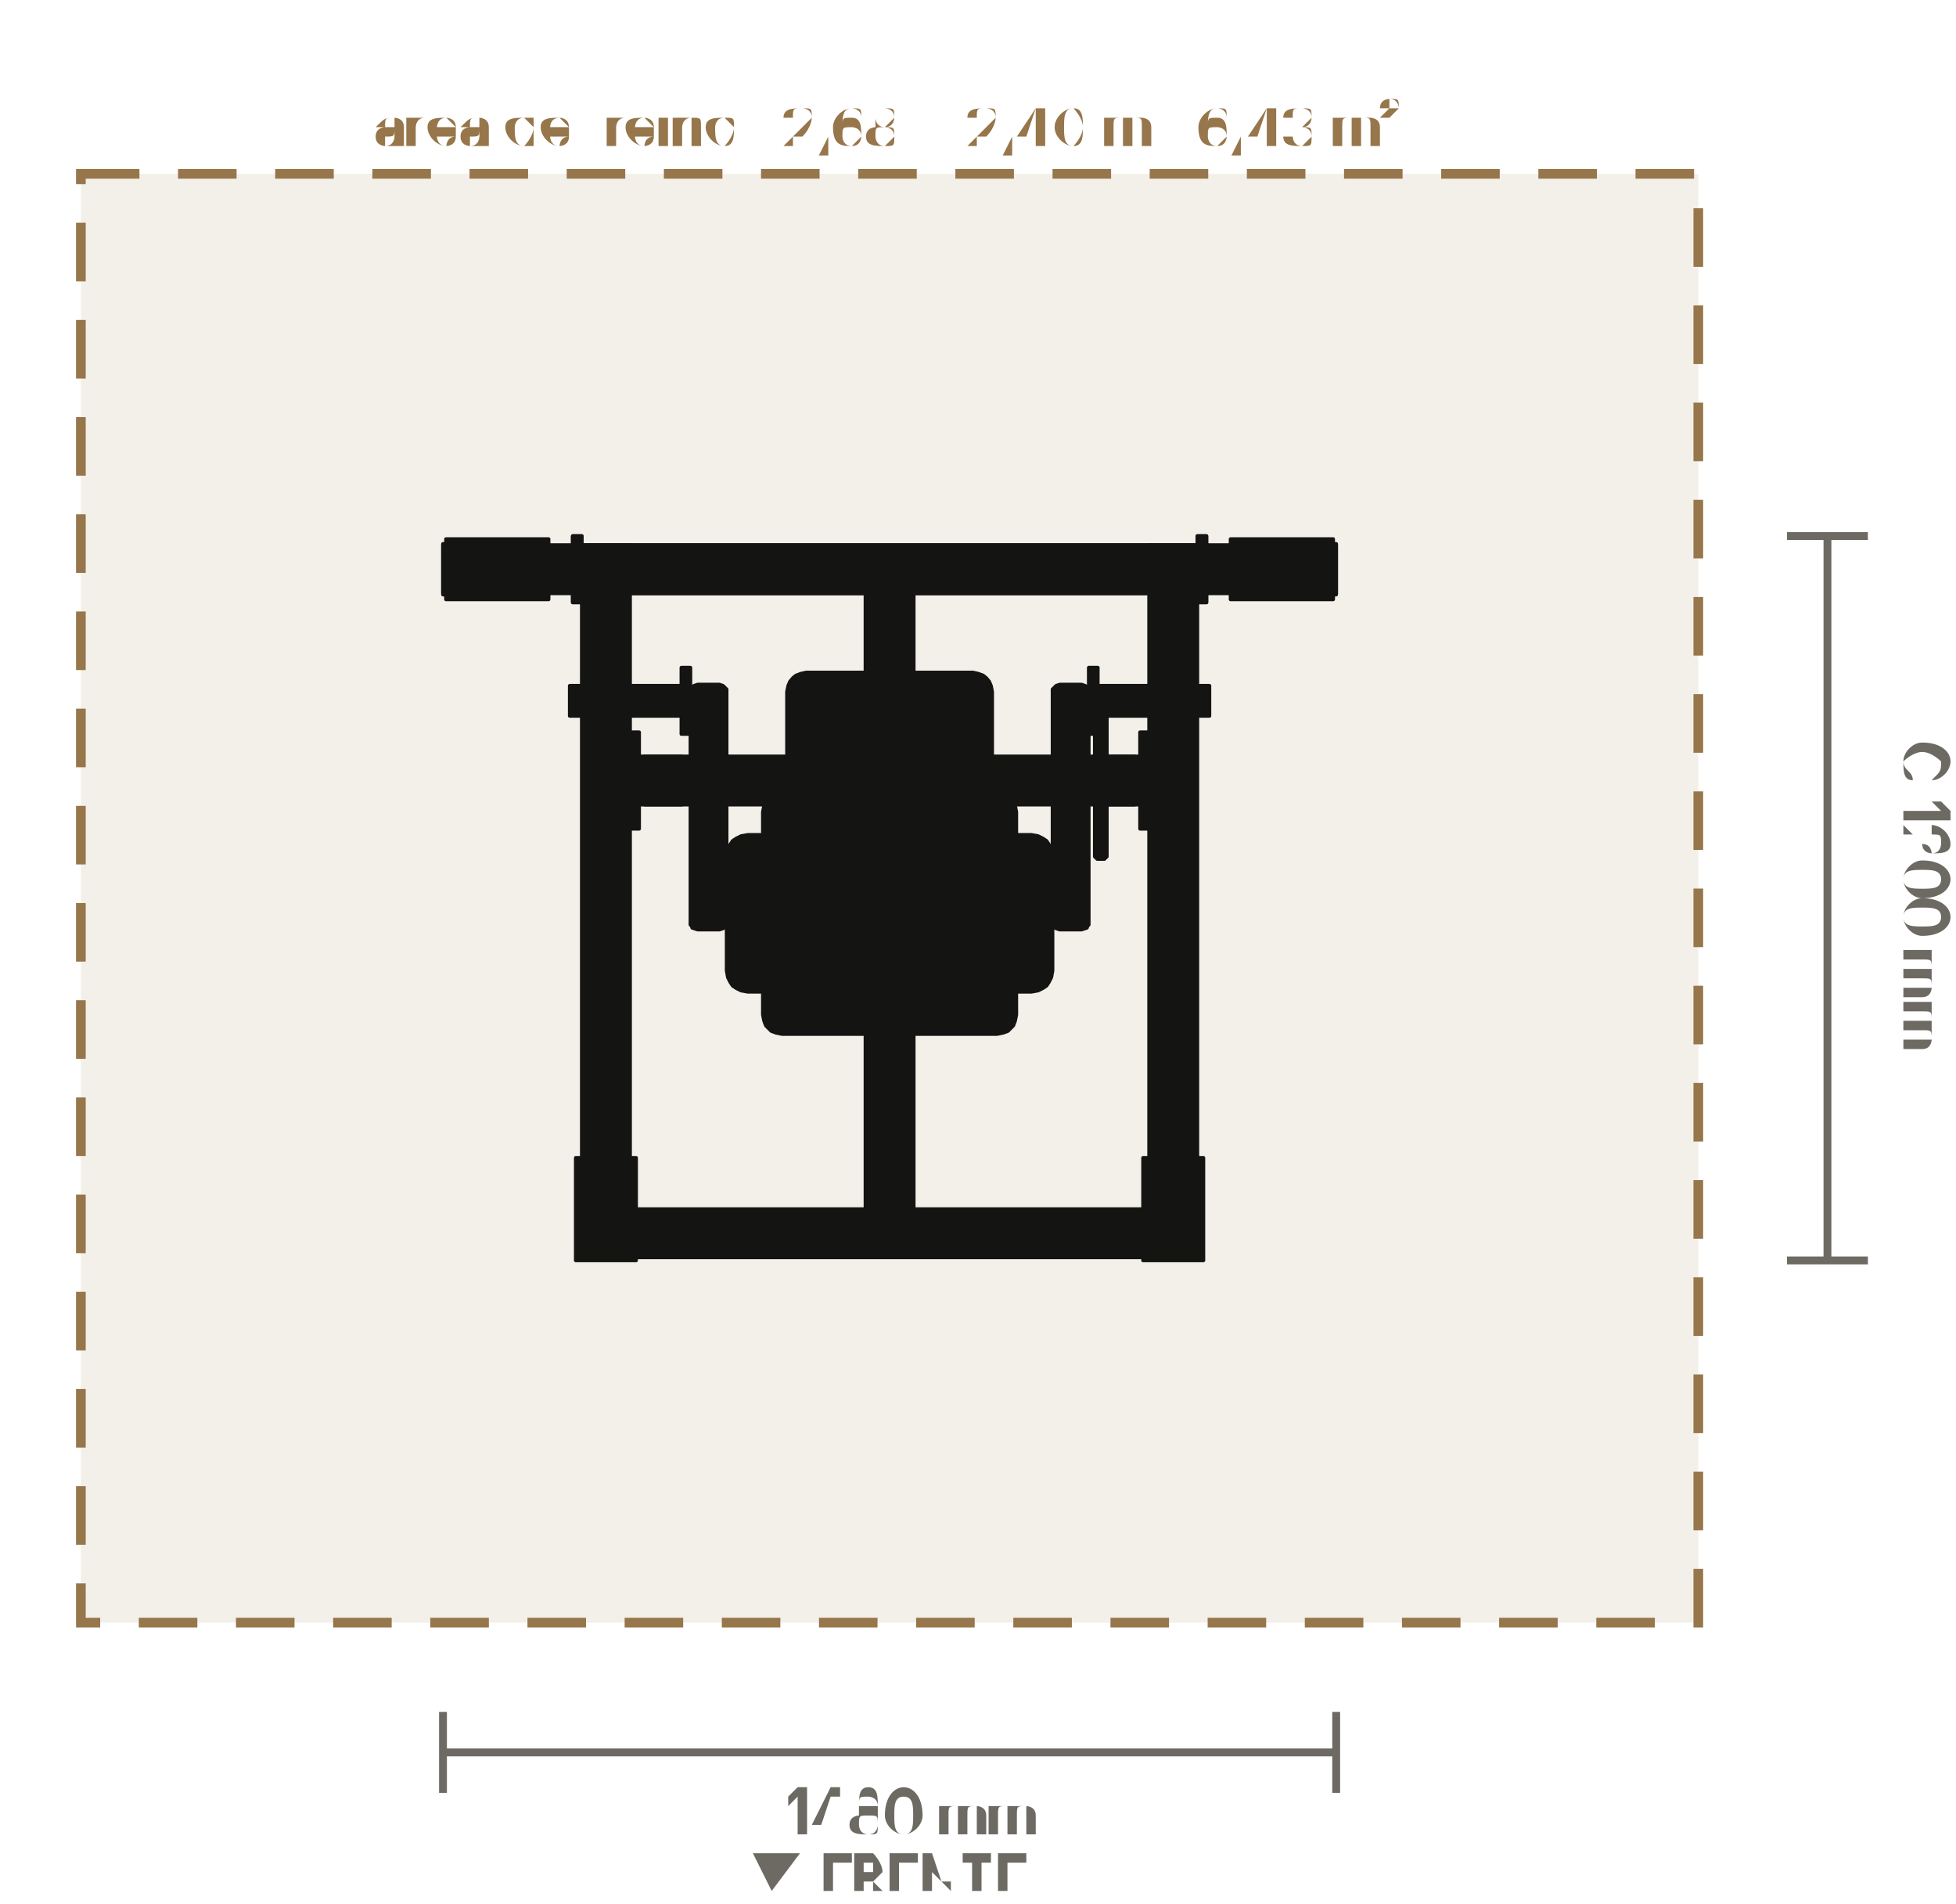
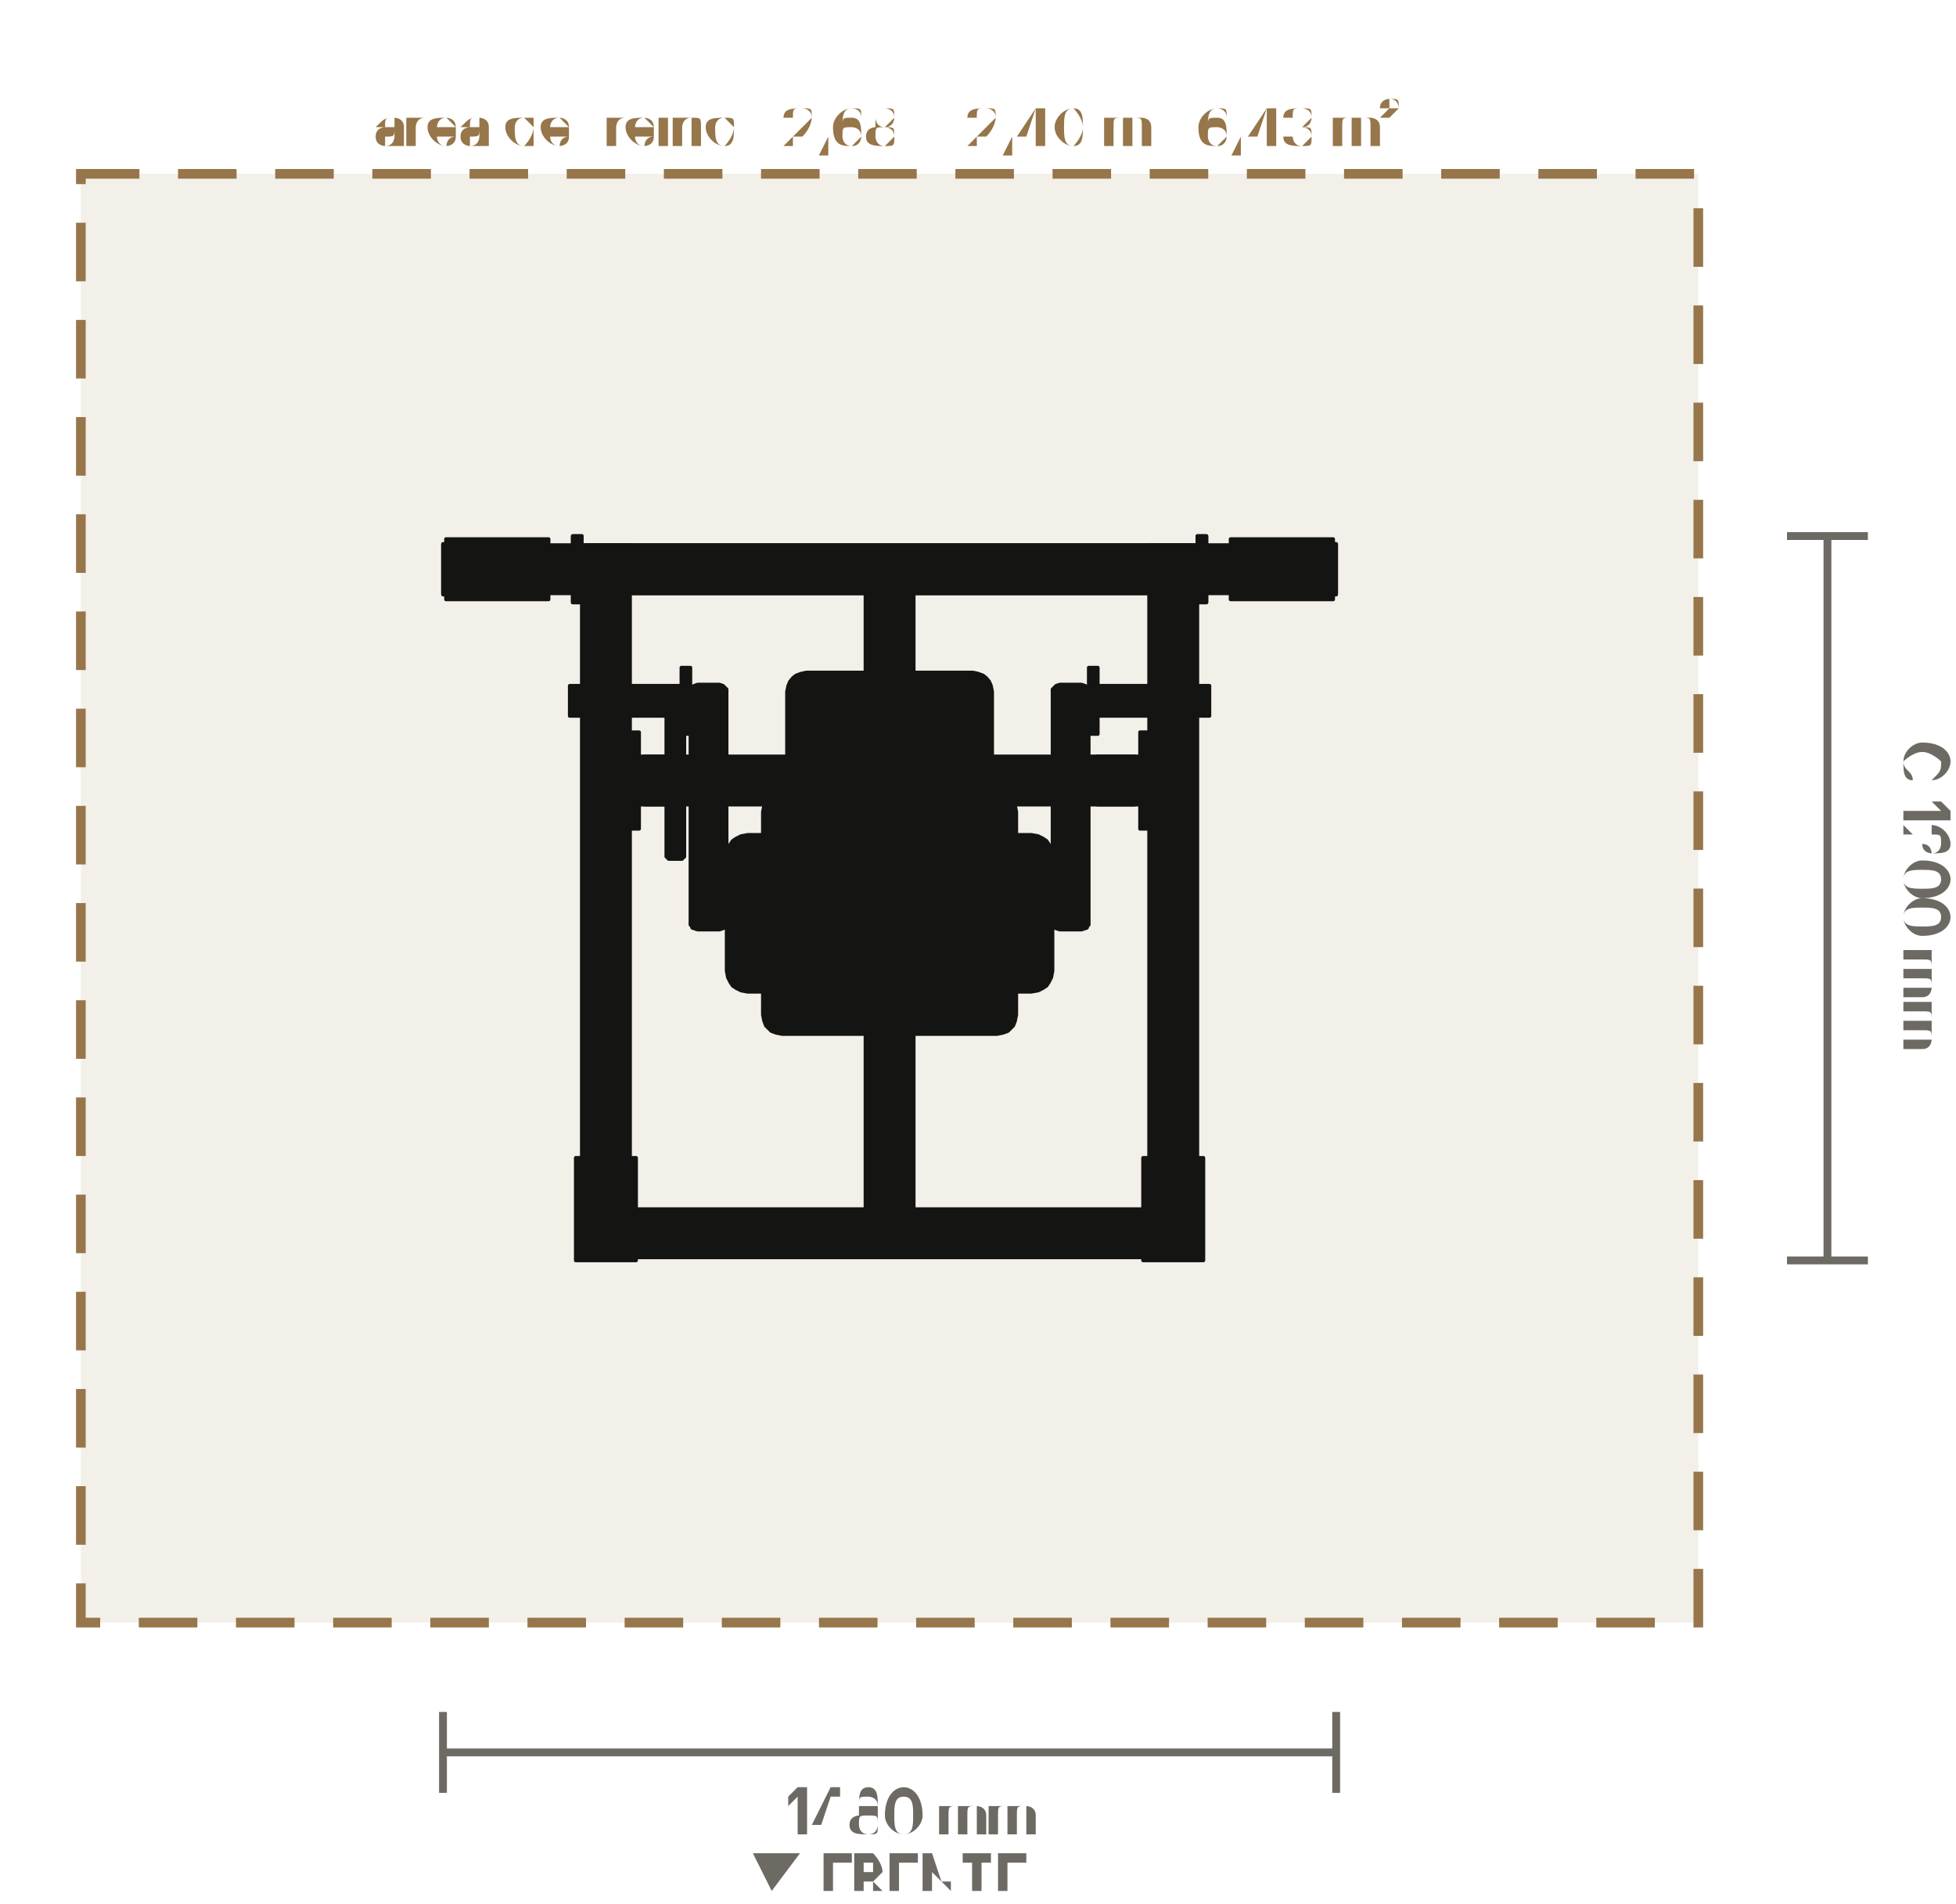
<svg xmlns="http://www.w3.org/2000/svg" viewBox="-1.474 -1.488 3.241 3.154" role="img" aria-label="Planta do Cadeira Abdominal de Peso Livre (LD-A035): 1480 × 1200 mm, com 60 cm de área de treino em volta" data-equipment="LD-A035" data-unit="m">
  <rect class="eq-zone" x="-1.34" y="-1.2" width="2.68" height="2.4" style="fill:#96764a;fill-opacity:.12;stroke:#96764a;stroke-width:0.016;stroke-dasharray:0.097 0.064" />
  <text class="eq-zone-label" x="0" y="-1.248" style="font-family:Barlow,Inter,Arial,sans-serif;font-size:0.092px;fill:#96764a;text-anchor:middle">área de treino · 2,68 × 2,40 m · 6,43 m²</text>
  <g class="eq-parts">
    <polygon class="eq-part" points="-0.51,-0.585 -0.43,-0.585 -0.43,0.595 -0.51,0.595" style="fill:#141413;stroke:#141413;stroke-width:0.006;stroke-linejoin:round" />
    <polygon class="eq-part" points="-0.735,-0.595 -0.565,-0.595 -0.565,-0.495 -0.735,-0.495" style="fill:#141413;stroke:#141413;stroke-width:0.006;stroke-linejoin:round" />
+     <polygon class="eq-part" points="-0.716,-0.545 -0.716,-0.548 -0.715,-0.551 -0.713,-0.553 -0.711,-0.555 -0.708,-0.556 -0.705,-0.556 -0.702,-0.556 -0.7,-0.555 -0.697,-0.553 -0.696,-0.551 -0.694,-0.548 -0.694,-0.545 -0.694,-0.542 -0.696,-0.54 -0.697,-0.537 -0.7,-0.536 -0.702,-0.534 -0.705,-0.534 -0.708,-0.534 -0.711,-0.536 -0.713,-0.537 -0.715,-0.54 -0.716,-0.542" style="fill:#141413;stroke:#141413;stroke-width:0.006;stroke-linejoin:round" />
+     <polygon class="eq-part" points="-0.606,-0.545 -0.606,-0.548 -0.605,-0.551 -0.603,-0.553 -0.601,-0.555 -0.598,-0.556 -0.595,-0.556 -0.592,-0.556 -0.59,-0.555 -0.587,-0.553 -0.586,-0.551 -0.584,-0.548 -0.584,-0.545 -0.584,-0.542 -0.586,-0.54 -0.587,-0.537 -0.59,-0.536 -0.592,-0.534 -0.595,-0.534 -0.598,-0.534 -0.601,-0.536 -0.603,-0.537 -0.605,-0.54 -0.606,-0.542" style="fill:#141413;stroke:#141413;stroke-width:0.006;stroke-linejoin:round" />
    <polygon class="eq-part" points="-0.52,0.43 -0.42,0.43 -0.42,0.6 -0.52,0.6" style="fill:#141413;stroke:#141413;stroke-width:0.006;stroke-linejoin:round" />
+     <polygon class="eq-part" points="-0.481,0.46 -0.481,0.457 -0.479,0.455 -0.478,0.452 -0.475,0.451 -0.473,0.45 -0.47,0.449 -0.467,0.45 -0.465,0.451 -0.462,0.452 -0.461,0.455 -0.459,0.457 -0.459,0.46 -0.459,0.463 -0.461,0.466 -0.462,0.468 -0.465,0.47 -0.467,0.471 -0.47,0.471 -0.473,0.471 -0.475,0.47 -0.478,0.468 -0.479,0.466 -0.481,0.463" style="fill:#141413;stroke:#141413;stroke-width:0.006;stroke-linejoin:round" />
+     <polygon class="eq-part" points="-0.481,0.57 -0.481,0.567 -0.479,0.565 -0.478,0.562 -0.475,0.561 -0.473,0.559 -0.47,0.559 -0.467,0.559 -0.465,0.561 -0.462,0.562 -0.461,0.565 -0.459,0.567 -0.459,0.57 -0.459,0.573 -0.461,0.576 -0.462,0.578 -0.465,0.58 -0.467,0.581 -0.47,0.581 -0.473,0.581 -0.475,0.58 -0.478,0.578 -0.479,0.576 -0.481,0.573" style="fill:#141413;stroke:#141413;stroke-width:0.006;stroke-linejoin:round" />
    <polygon class="eq-part" points="-0.74,-0.587 -0.728,-0.587 -0.728,-0.503 -0.74,-0.503" style="fill:#141413;stroke:#141413;stroke-width:0.006;stroke-linejoin:round" />
    <polygon class="eq-part" points="-0.512,0.583 -0.428,0.583 -0.428,0.595 -0.512,0.595" style="fill:#141413;stroke:#141413;stroke-width:0.006;stroke-linejoin:round" />
    <polygon class="eq-part" points="0.43,-0.585 0.51,-0.585 0.51,0.595 0.43,0.595" style="fill:#141413;stroke:#141413;stroke-width:0.006;stroke-linejoin:round" />
    <polygon class="eq-part" points="0.565,-0.595 0.735,-0.595 0.735,-0.495 0.565,-0.495" style="fill:#141413;stroke:#141413;stroke-width:0.006;stroke-linejoin:round" />
+     <polygon class="eq-part" points="0.584,-0.545 0.584,-0.548 0.586,-0.551 0.587,-0.553 0.59,-0.555 0.592,-0.556 0.595,-0.556 0.598,-0.556 0.601,-0.555 0.603,-0.553 0.605,-0.551 0.606,-0.548 0.606,-0.545 0.606,-0.542 0.605,-0.54 0.603,-0.537 0.601,-0.536 0.598,-0.534 0.595,-0.534 0.592,-0.534 0.59,-0.536 0.587,-0.537 0.586,-0.54 0.584,-0.542" style="fill:#141413;stroke:#141413;stroke-width:0.006;stroke-linejoin:round" />
+     <polygon class="eq-part" points="0.694,-0.545 0.694,-0.548 0.696,-0.551 0.697,-0.553 0.7,-0.555 0.702,-0.556 0.705,-0.556 0.708,-0.556 0.711,-0.555 0.713,-0.553 0.715,-0.551 0.716,-0.548 0.716,-0.545 0.716,-0.542 0.715,-0.54 0.713,-0.537 0.711,-0.536 0.708,-0.534 0.705,-0.534 0.702,-0.534 0.7,-0.536 0.697,-0.537 0.696,-0.54 0.694,-0.542" style="fill:#141413;stroke:#141413;stroke-width:0.006;stroke-linejoin:round" />
    <polygon class="eq-part" points="0.42,0.43 0.52,0.43 0.52,0.6 0.42,0.6" style="fill:#141413;stroke:#141413;stroke-width:0.006;stroke-linejoin:round" />
+     <polygon class="eq-part" points="0.459,0.46 0.459,0.457 0.461,0.455 0.462,0.452 0.465,0.451 0.467,0.45 0.47,0.449 0.473,0.45 0.475,0.451 0.478,0.452 0.479,0.455 0.481,0.457 0.481,0.46 0.481,0.463 0.479,0.466 0.478,0.468 0.475,0.47 0.473,0.471 0.47,0.471 0.467,0.471 0.465,0.47 0.462,0.468 0.461,0.466 0.459,0.463" style="fill:#141413;stroke:#141413;stroke-width:0.006;stroke-linejoin:round" />
+     <polygon class="eq-part" points="0.459,0.57 0.459,0.567 0.461,0.565 0.462,0.562 0.465,0.561 0.467,0.559 0.47,0.559 0.473,0.559 0.475,0.561 0.478,0.562 0.479,0.565 0.481,0.567 0.481,0.57 0.481,0.573 0.479,0.576 0.478,0.578 0.475,0.58 0.473,0.581 0.47,0.581 0.467,0.581 0.465,0.58 0.462,0.578 0.461,0.576 0.459,0.573" style="fill:#141413;stroke:#141413;stroke-width:0.006;stroke-linejoin:round" />
    <polygon class="eq-part" points="0.728,-0.587 0.74,-0.587 0.74,-0.503 0.728,-0.503" style="fill:#141413;stroke:#141413;stroke-width:0.006;stroke-linejoin:round" />
    <polygon class="eq-part" points="0.428,0.583 0.512,0.583 0.512,0.595 0.428,0.595" style="fill:#141413;stroke:#141413;stroke-width:0.006;stroke-linejoin:round" />
    <polygon class="eq-part" points="-0.74,-0.585 0.74,-0.585 0.74,-0.505 -0.74,-0.505" style="fill:#141413;stroke:#141413;stroke-width:0.006;stroke-linejoin:round" />
    <polygon class="eq-part" points="-0.47,0.515 0.47,0.515 0.47,0.595 -0.47,0.595" style="fill:#141413;stroke:#141413;stroke-width:0.006;stroke-linejoin:round" />
    <polygon class="eq-part" points="-0.04,-0.545 0.04,-0.545 0.04,0.555 -0.04,0.555" style="fill:#141413;stroke:#141413;stroke-width:0.006;stroke-linejoin:round" />
    <polygon class="eq-part" points="-0.035,0.002 -0.035,-0.001 -0.033,-0.004 -0.032,-0.006 -0.029,-0.008 -0.026,-0.01 -0.023,-0.01 0.023,-0.01 0.026,-0.01 0.029,-0.008 0.032,-0.006 0.033,-0.004 0.035,-0.001 0.035,0.002 0.035,0.048 0.035,0.051 0.033,0.054 0.032,0.057 0.029,0.058 0.026,0.06 0.023,0.06 -0.023,0.06 -0.026,0.06 -0.029,0.058 -0.032,0.057 -0.033,0.054 -0.035,0.051 -0.035,0.048" style="fill:#141413;stroke:#141413;stroke-width:0.006;stroke-linejoin:round" />
    <polygon class="eq-part" points="0.035,0.003 0.047,0.003 0.047,0.048 0.035,0.048" style="fill:#141413;stroke:#141413;stroke-width:0.006;stroke-linejoin:round" />
    <polygon class="eq-part" points="0.033,0.025 0.033,0.023 0.033,0.021 0.033,0.02 0.034,0.019 0.034,0.018 0.035,0.018 0.115,0.018 0.116,0.018 0.116,0.019 0.117,0.02 0.117,0.021 0.117,0.023 0.117,0.025 0.117,0.027 0.117,0.029 0.117,0.03 0.116,0.031 0.116,0.032 0.115,0.032 0.035,0.032 0.034,0.032 0.034,0.031 0.033,0.03 0.033,0.029 0.033,0.027" style="fill:#141413;stroke:#141413;stroke-width:0.006;stroke-linejoin:round" />
    <polygon class="eq-part" points="-0.21,-0.143 -0.208,-0.153 -0.205,-0.161 -0.201,-0.166 -0.196,-0.17 -0.188,-0.173 -0.178,-0.175 0.178,-0.175 0.188,-0.173 0.196,-0.17 0.201,-0.166 0.205,-0.161 0.208,-0.153 0.21,-0.143 0.21,0.193 0.208,0.203 0.205,0.211 0.201,0.215 0.196,0.22 0.188,0.223 0.178,0.225 -0.178,0.225 -0.188,0.223 -0.196,0.22 -0.201,0.215 -0.205,0.211 -0.208,0.203 -0.21,0.193" style="fill:#141413;stroke:#141413;stroke-width:0.006;stroke-linejoin:round" />
    <polygon class="eq-part" points="-0.17,-0.342 -0.168,-0.352 -0.165,-0.359 -0.16,-0.365 -0.155,-0.369 -0.147,-0.372 -0.138,-0.374 0.138,-0.374 0.147,-0.372 0.155,-0.369 0.16,-0.365 0.165,-0.359 0.168,-0.352 0.17,-0.342 0.17,-0.191 0.168,-0.181 0.165,-0.174 0.16,-0.168 0.155,-0.164 0.147,-0.161 0.138,-0.159 -0.138,-0.159 -0.147,-0.161 -0.155,-0.164 -0.16,-0.168 -0.165,-0.174 -0.168,-0.181 -0.17,-0.191" style="fill:#141413;stroke:#141413;stroke-width:0.006;stroke-linejoin:round" />
    <polygon class="eq-part" points="-0.03,-0.378 -0.028,-0.384 -0.024,-0.388 -0.018,-0.39 0.018,-0.39 0.024,-0.388 0.028,-0.384 0.03,-0.378 0.03,-0.237 0.028,-0.231 0.024,-0.227 0.018,-0.225 -0.018,-0.225 -0.024,-0.227 -0.028,-0.231 -0.03,-0.237" style="fill:#141413;stroke:#141413;stroke-width:0.006;stroke-linejoin:round" />
    <polygon class="eq-part" points="-0.04,-0.235 0.04,-0.235 0.04,-0.155 -0.04,-0.155" style="fill:#141413;stroke:#141413;stroke-width:0.006;stroke-linejoin:round" />
-     <polygon class="eq-part" points="0.34,-0.321 0.344,-0.325 0.356,-0.325 0.36,-0.321 0.36,-0.069 0.356,-0.065 0.344,-0.065 0.34,-0.069" style="fill:#141413;stroke:#141413;stroke-width:0.006;stroke-linejoin:round" />
+     <polygon class="eq-part" points="-0.37,-0.321 -0.366,-0.325 -0.344,-0.325 -0.34,-0.321 -0.34,-0.069 -0.344,-0.065 -0.366,-0.065 -0.37,-0.069" style="fill:#141413;stroke:#141413;stroke-width:0.006;stroke-linejoin:round" />
    <polygon class="eq-part" points="0.27,-0.211 0.27,-0.214 0.272,-0.216 0.274,-0.218 0.276,-0.22 0.279,-0.221 0.282,-0.222 0.318,-0.222 0.321,-0.221 0.324,-0.22 0.327,-0.218 0.328,-0.216 0.33,-0.214 0.33,-0.211 0.33,0.041 0.33,0.044 0.328,0.046 0.327,0.049 0.324,0.05 0.321,0.051 0.318,0.052 0.282,0.052 0.279,0.051 0.276,0.05 0.274,0.049 0.272,0.046 0.27,0.044 0.27,0.041" style="fill:#141413;stroke:#141413;stroke-width:0.006;stroke-linejoin:round" />
    <polygon class="eq-part" points="0.27,-0.343 0.27,-0.346 0.272,-0.348 0.274,-0.35 0.276,-0.352 0.279,-0.353 0.282,-0.354 0.318,-0.354 0.321,-0.353 0.324,-0.352 0.327,-0.35 0.328,-0.348 0.33,-0.346 0.33,-0.343 0.33,-0.179 0.33,-0.176 0.328,-0.174 0.327,-0.172 0.324,-0.17 0.321,-0.169 0.318,-0.168 0.282,-0.168 0.279,-0.169 0.276,-0.17 0.274,-0.172 0.272,-0.174 0.27,-0.176 0.27,-0.179" style="fill:#141413;stroke:#141413;stroke-width:0.006;stroke-linejoin:round" />
    <polygon class="eq-part" points="0.33,-0.382 0.345,-0.382 0.345,-0.272 0.33,-0.272" style="fill:#141413;stroke:#141413;stroke-width:0.006;stroke-linejoin:round" />
    <polygon class="eq-part" points="0.345,-0.352 0.53,-0.352 0.53,-0.302 0.345,-0.302" style="fill:#141413;stroke:#141413;stroke-width:0.006;stroke-linejoin:round" />
    <polygon class="eq-part" points="-0.33,-0.211 -0.33,-0.214 -0.328,-0.216 -0.327,-0.218 -0.324,-0.22 -0.321,-0.221 -0.318,-0.222 -0.282,-0.222 -0.279,-0.221 -0.276,-0.22 -0.274,-0.218 -0.272,-0.216 -0.27,-0.214 -0.27,-0.211 -0.27,0.041 -0.27,0.044 -0.272,0.046 -0.274,0.049 -0.276,0.05 -0.279,0.051 -0.282,0.052 -0.318,0.052 -0.321,0.051 -0.324,0.05 -0.327,0.049 -0.328,0.046 -0.33,0.044 -0.33,0.041" style="fill:#141413;stroke:#141413;stroke-width:0.006;stroke-linejoin:round" />
    <polygon class="eq-part" points="-0.33,-0.343 -0.33,-0.346 -0.328,-0.348 -0.327,-0.35 -0.324,-0.352 -0.321,-0.353 -0.318,-0.354 -0.282,-0.354 -0.279,-0.353 -0.276,-0.352 -0.274,-0.35 -0.272,-0.348 -0.27,-0.346 -0.27,-0.343 -0.27,-0.179 -0.27,-0.176 -0.272,-0.174 -0.274,-0.172 -0.276,-0.17 -0.279,-0.169 -0.282,-0.168 -0.318,-0.168 -0.321,-0.169 -0.324,-0.17 -0.327,-0.172 -0.328,-0.174 -0.33,-0.176 -0.33,-0.179" style="fill:#141413;stroke:#141413;stroke-width:0.006;stroke-linejoin:round" />
    <polygon class="eq-part" points="-0.345,-0.382 -0.33,-0.382 -0.33,-0.272 -0.345,-0.272" style="fill:#141413;stroke:#141413;stroke-width:0.006;stroke-linejoin:round" />
    <polygon class="eq-part" points="-0.53,-0.352 -0.345,-0.352 -0.345,-0.302 -0.53,-0.302" style="fill:#141413;stroke:#141413;stroke-width:0.006;stroke-linejoin:round" />
    <polygon class="eq-part" points="-0.3,-0.217 0.3,-0.217 0.3,-0.172 -0.3,-0.172" style="fill:#141413;stroke:#141413;stroke-width:0.006;stroke-linejoin:round" />
    <polygon class="eq-part" points="-0.27,-0.07 -0.268,-0.081 -0.264,-0.089 -0.26,-0.095 -0.254,-0.099 -0.246,-0.103 -0.235,-0.105 0.235,-0.105 0.246,-0.103 0.254,-0.099 0.26,-0.095 0.264,-0.089 0.268,-0.081 0.27,-0.07 0.27,0.12 0.268,0.131 0.264,0.139 0.26,0.145 0.254,0.149 0.246,0.153 0.235,0.155 -0.235,0.155 -0.246,0.153 -0.254,0.149 -0.26,0.145 -0.264,0.139 -0.268,0.131 -0.27,0.12" style="fill:#141413;stroke:#141413;stroke-width:0.006;stroke-linejoin:round" />
    <polygon class="eq-part" points="0.335,-0.223 0.335,-0.226 0.337,-0.229 0.339,-0.232 0.341,-0.233 0.344,-0.235 0.347,-0.235 0.403,-0.235 0.406,-0.235 0.409,-0.233 0.411,-0.232 0.413,-0.229 0.415,-0.226 0.415,-0.223 0.415,-0.167 0.415,-0.164 0.413,-0.161 0.411,-0.159 0.409,-0.157 0.406,-0.155 0.403,-0.155 0.347,-0.155 0.344,-0.155 0.341,-0.157 0.339,-0.159 0.337,-0.161 0.335,-0.164 0.335,-0.167" style="fill:#141413;stroke:#141413;stroke-width:0.006;stroke-linejoin:round" />
    <polygon class="eq-part" points="-0.415,-0.223 -0.415,-0.226 -0.413,-0.229 -0.411,-0.232 -0.409,-0.233 -0.406,-0.235 -0.403,-0.235 -0.347,-0.235 -0.344,-0.235 -0.341,-0.233 -0.339,-0.232 -0.337,-0.229 -0.335,-0.226 -0.335,-0.223 -0.335,-0.167 -0.335,-0.164 -0.337,-0.161 -0.339,-0.159 -0.341,-0.157 -0.344,-0.155 -0.347,-0.155 -0.403,-0.155 -0.406,-0.155 -0.409,-0.157 -0.411,-0.159 -0.413,-0.161 -0.415,-0.164 -0.415,-0.167" style="fill:#141413;stroke:#141413;stroke-width:0.006;stroke-linejoin:round" />
    <polygon class="eq-part" points="-0.47,-0.235 0.47,-0.235 0.47,-0.155 -0.47,-0.155" style="fill:#141413;stroke:#141413;stroke-width:0.006;stroke-linejoin:round" />
    <polygon class="eq-part" points="0.415,-0.275 0.427,-0.275 0.427,-0.115 0.415,-0.115" style="fill:#141413;stroke:#141413;stroke-width:0.006;stroke-linejoin:round" />
    <polygon class="eq-part" points="0.427,-0.256 0.435,-0.256 0.435,-0.234 0.427,-0.234" style="fill:#141413;stroke:#141413;stroke-width:0.006;stroke-linejoin:round" />
    <polygon class="eq-part" points="0.427,-0.156 0.435,-0.156 0.435,-0.134 0.427,-0.134" style="fill:#141413;stroke:#141413;stroke-width:0.006;stroke-linejoin:round" />
    <polygon class="eq-part" points="-0.427,-0.275 -0.415,-0.275 -0.415,-0.115 -0.427,-0.115" style="fill:#141413;stroke:#141413;stroke-width:0.006;stroke-linejoin:round" />
    <polygon class="eq-part" points="-0.435,-0.256 -0.427,-0.256 -0.427,-0.234 -0.435,-0.234" style="fill:#141413;stroke:#141413;stroke-width:0.006;stroke-linejoin:round" />
    <polygon class="eq-part" points="-0.435,-0.156 -0.427,-0.156 -0.427,-0.134 -0.435,-0.134" style="fill:#141413;stroke:#141413;stroke-width:0.006;stroke-linejoin:round" />
    <polygon class="eq-part" points="-0.51,-0.573 -0.508,-0.579 -0.504,-0.584 -0.498,-0.585 0.498,-0.585 0.504,-0.584 0.508,-0.579 0.51,-0.573 0.51,-0.517 0.508,-0.511 0.504,-0.507 0.498,-0.505 -0.498,-0.505 -0.504,-0.507 -0.508,-0.511 -0.51,-0.517" style="fill:#141413;stroke:#141413;stroke-width:0.006;stroke-linejoin:round" />
    <polygon class="eq-part" points="0.445,-0.557 0.445,-0.56 0.447,-0.562 0.449,-0.565 0.451,-0.566 0.454,-0.568 0.457,-0.568 0.483,-0.568 0.486,-0.568 0.489,-0.566 0.491,-0.565 0.493,-0.562 0.495,-0.56 0.495,-0.557 0.495,-0.133 0.495,-0.131 0.493,-0.128 0.491,-0.126 0.489,-0.124 0.486,-0.123 0.483,-0.122 0.457,-0.122 0.454,-0.123 0.451,-0.124 0.449,-0.126 0.447,-0.128 0.445,-0.131 0.445,-0.133" style="fill:#141413;stroke:#141413;stroke-width:0.006;stroke-linejoin:round" />
    <polygon class="eq-part" points="0.51,-0.6 0.525,-0.6 0.525,-0.49 0.51,-0.49" style="fill:#141413;stroke:#141413;stroke-width:0.006;stroke-linejoin:round" />
    <polygon class="eq-part" points="0.525,-0.57 0.69,-0.57 0.69,-0.52 0.525,-0.52" style="fill:#141413;stroke:#141413;stroke-width:0.006;stroke-linejoin:round" />
    <polygon class="eq-part" points="0.51,-0.6 0.525,-0.6 0.525,-0.49 0.51,-0.49" style="fill:#141413;stroke:#141413;stroke-width:0.006;stroke-linejoin:round" />
    <polygon class="eq-part" points="0.525,-0.57 0.69,-0.57 0.69,-0.52 0.525,-0.52" style="fill:#141413;stroke:#141413;stroke-width:0.006;stroke-linejoin:round" />
    <polygon class="eq-part" points="-0.495,-0.557 -0.495,-0.56 -0.493,-0.562 -0.491,-0.565 -0.489,-0.566 -0.486,-0.568 -0.483,-0.568 -0.457,-0.568 -0.454,-0.568 -0.451,-0.566 -0.449,-0.565 -0.447,-0.562 -0.445,-0.56 -0.445,-0.557 -0.445,-0.133 -0.445,-0.131 -0.447,-0.128 -0.449,-0.126 -0.451,-0.124 -0.454,-0.123 -0.457,-0.122 -0.483,-0.122 -0.486,-0.123 -0.489,-0.124 -0.491,-0.126 -0.493,-0.128 -0.495,-0.131 -0.495,-0.133" style="fill:#141413;stroke:#141413;stroke-width:0.006;stroke-linejoin:round" />
    <polygon class="eq-part" points="-0.525,-0.6 -0.51,-0.6 -0.51,-0.49 -0.525,-0.49" style="fill:#141413;stroke:#141413;stroke-width:0.006;stroke-linejoin:round" />
    <polygon class="eq-part" points="-0.69,-0.57 -0.525,-0.57 -0.525,-0.52 -0.69,-0.52" style="fill:#141413;stroke:#141413;stroke-width:0.006;stroke-linejoin:round" />
    <polygon class="eq-part" points="-0.525,-0.6 -0.51,-0.6 -0.51,-0.49 -0.525,-0.49" style="fill:#141413;stroke:#141413;stroke-width:0.006;stroke-linejoin:round" />
    <polygon class="eq-part" points="-0.69,-0.57 -0.525,-0.57 -0.525,-0.52 -0.69,-0.52" style="fill:#141413;stroke:#141413;stroke-width:0.006;stroke-linejoin:round" />
  </g>
  <line class="eq-dim" x1="-0.74" y1="1.415" x2="0.74" y2="1.415" style="stroke:#6d6a63;stroke-width:0.013" />
  <line class="eq-dim" x1="-0.74" y1="1.348" x2="-0.74" y2="1.482" style="stroke:#6d6a63;stroke-width:0.013" />
  <line class="eq-dim" x1="0.74" y1="1.348" x2="0.74" y2="1.482" style="stroke:#6d6a63;stroke-width:0.013" />
  <text class="eq-text" x="0" y="1.55" style="font-family:Barlow,Inter,Arial,sans-serif;font-size:0.097px;fill:#6d6a63;text-anchor:middle">L 1480 mm</text>
  <line class="eq-dim" x1="1.554" y1="-0.6" x2="1.554" y2="0.6" style="stroke:#6d6a63;stroke-width:0.013" />
  <line class="eq-dim" x1="1.487" y1="-0.6" x2="1.621" y2="-0.6" style="stroke:#6d6a63;stroke-width:0.013" />
  <line class="eq-dim" x1="1.487" y1="0.6" x2="1.621" y2="0.6" style="stroke:#6d6a63;stroke-width:0.013" />
  <text class="eq-text" x="1.68" y="0" transform="rotate(90 1.6798 0)" style="font-family:Barlow,Inter,Arial,sans-serif;font-size:0.097px;fill:#6d6a63;text-anchor:middle">C 1200 mm</text>
  <text class="eq-text" x="0" y="1.646" style="font-family:Barlow,Inter,Arial,sans-serif;font-size:0.097px;fill:#6d6a63;text-anchor:middle;font-size:0.077px;letter-spacing:.1em">▼ FRENTE</text>
</svg>
